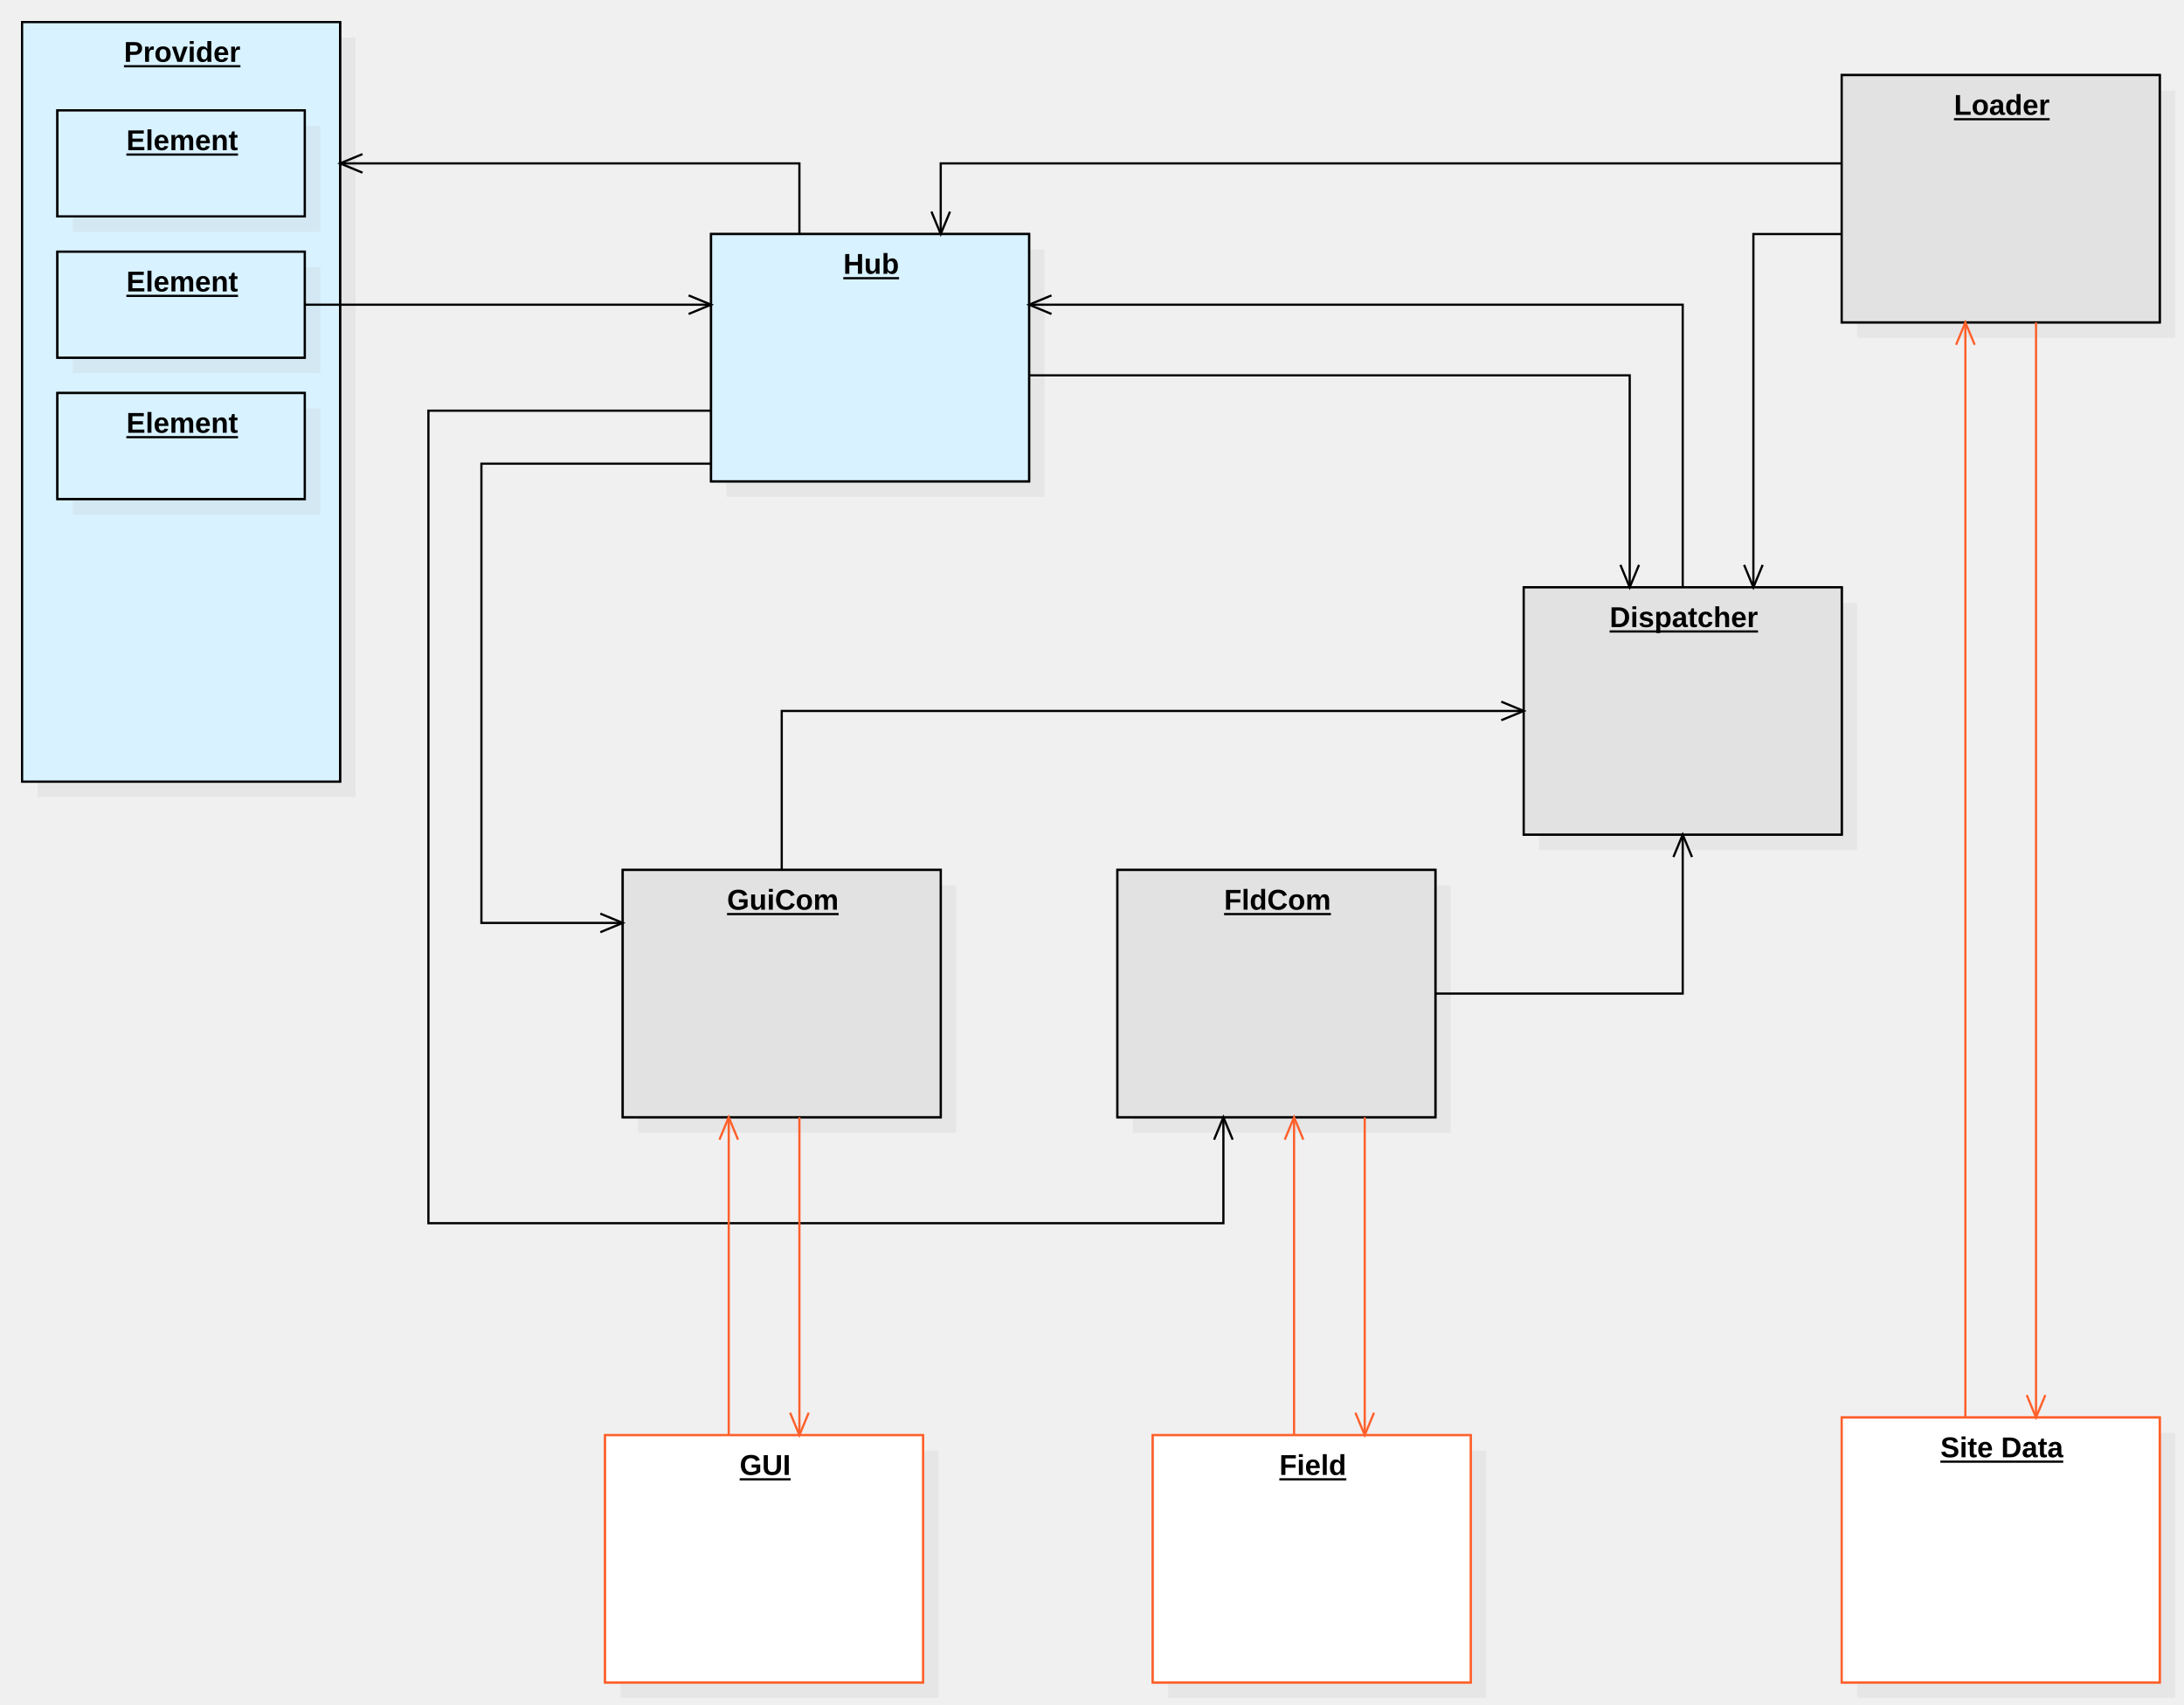
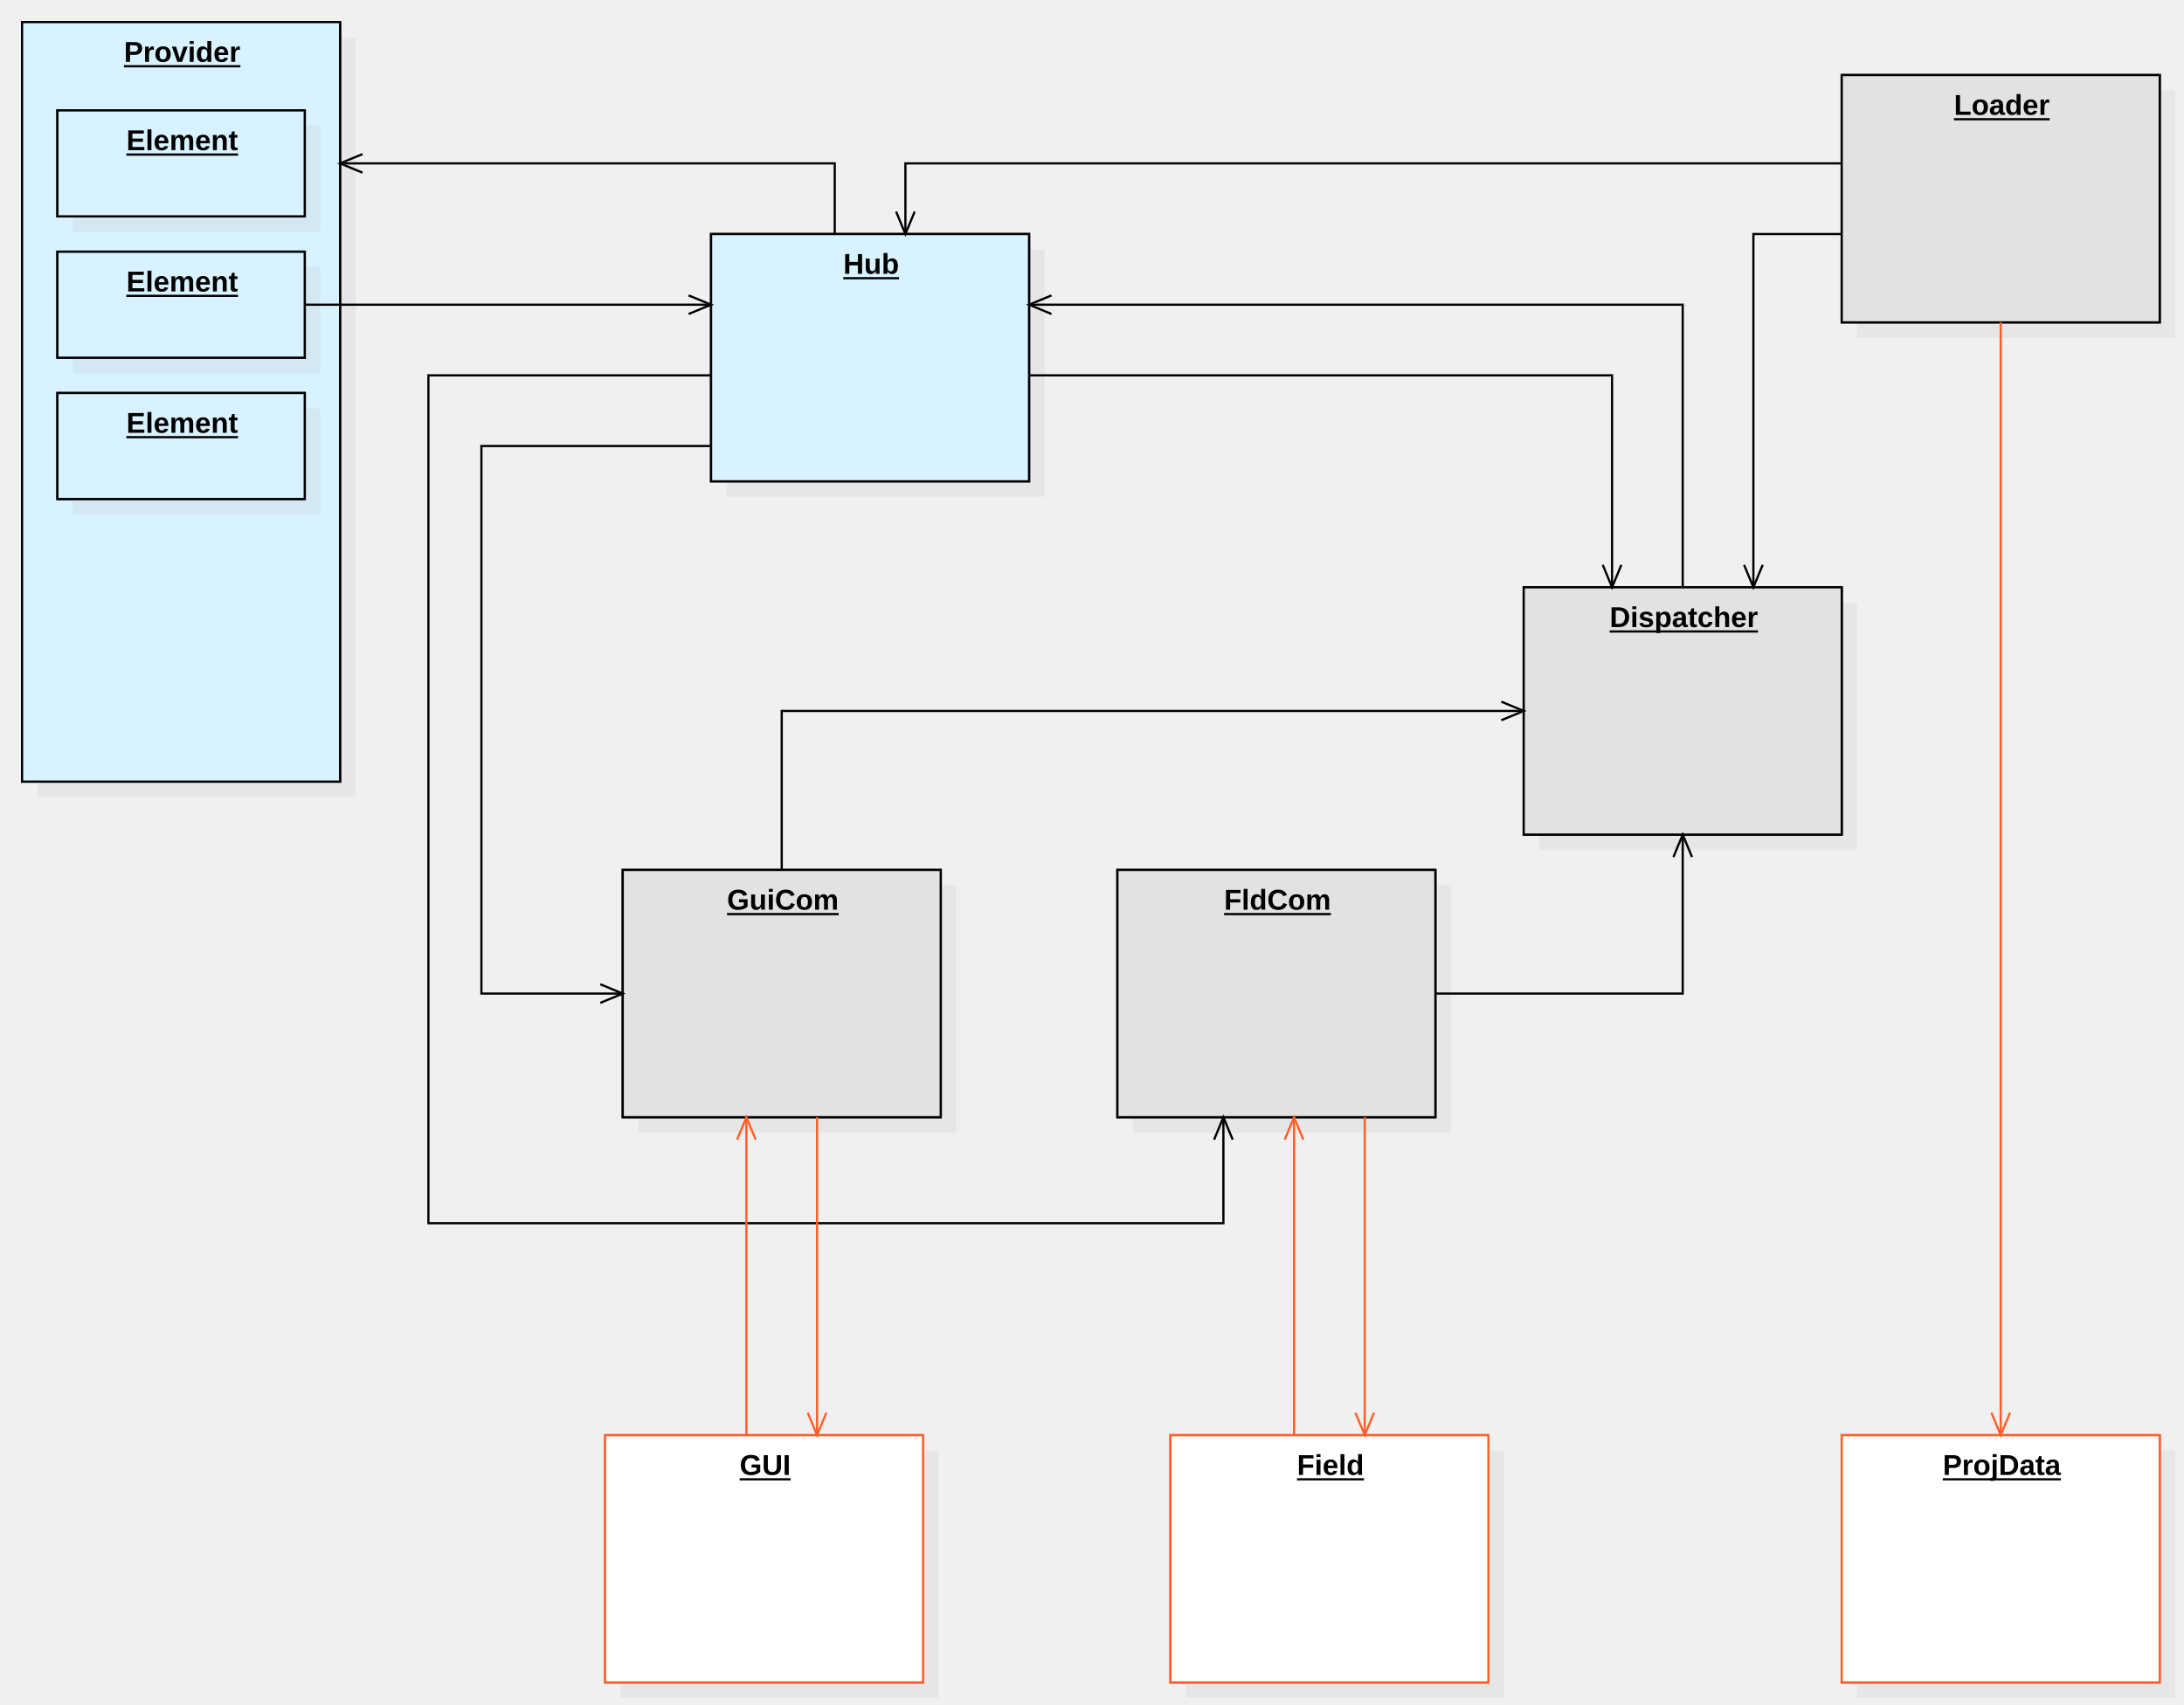
<svg xmlns="http://www.w3.org/2000/svg" version="1.1" width="989" height="772">
  <defs />
  <g>
    <g>
      <rect fill="#C0C0C0" stroke="none" x="415" y="135" width="144" height="112" transform="matrix(1 0 0 1 -86 -22)" fill-opacity="0.2" />
    </g>
    <g>
      <rect fill="#D8F2FF" stroke="none" x="408" y="128" width="144" height="112" transform="matrix(1 0 0 1 -86 -22)" />
    </g>
    <g>
      <path fill="none" stroke="#000000" paint-order="fill stroke markers" d=" M 322 106 L 466 106 L 466 218 L 322 218 L 322 106 Z Z" stroke-miterlimit="10" stroke-dasharray="" />
    </g>
    <g>
      <rect fill="#D8F2FF" stroke="none" x="408" y="128" width="144" height="112" transform="matrix(1 0 0 1 -86 -22)" />
    </g>
    <g>
      <path fill="none" stroke="#000000" paint-order="fill stroke markers" d=" M 322 106 L 466 106 L 466 218 L 322 218 L 322 106 Z Z" stroke-miterlimit="10" stroke-dasharray="" />
    </g>
    <g>
      <g>
        <path fill="none" stroke="none" />
        <text fill="#000000" stroke="none" font-family="Arial" font-size="13px" font-style="normal" font-weight="bold" text-decoration="undefined" x="480.5" y="141.5" text-anchor="middle" dominant-baseline="central" transform="matrix(1 0 0 1 -86 -22)">
Hub</text>
        <path fill="none" stroke="#000000" paint-order="fill stroke markers" d=" M 407.135 126 L 381.865 126" stroke-miterlimit="10" stroke-dasharray="" />
      </g>
    </g>
    <g>
      <rect fill="#C0C0C0" stroke="none" x="783" y="295" width="144" height="112" transform="matrix(1 0 0 1 -86 -22)" fill-opacity="0.2" />
    </g>
    <g>
      <rect fill="#E2E2E2" stroke="none" x="776" y="288" width="144" height="112" transform="matrix(1 0 0 1 -86 -22)" />
    </g>
    <g>
      <path fill="none" stroke="#000000" paint-order="fill stroke markers" d=" M 690 266 L 834 266 L 834 378 L 690 378 L 690 266 Z Z" stroke-miterlimit="10" stroke-dasharray="" />
    </g>
    <g>
      <rect fill="#E2E2E2" stroke="none" x="776" y="288" width="144" height="112" transform="matrix(1 0 0 1 -86 -22)" />
    </g>
    <g>
      <path fill="none" stroke="#000000" paint-order="fill stroke markers" d=" M 690 266 L 834 266 L 834 378 L 690 378 L 690 266 Z Z" stroke-miterlimit="10" stroke-dasharray="" />
    </g>
    <g>
      <g>
        <path fill="none" stroke="none" />
        <text fill="#000000" stroke="none" font-family="Arial" font-size="13px" font-style="normal" font-weight="bold" text-decoration="undefined" x="848.5" y="301.5" text-anchor="middle" dominant-baseline="central" transform="matrix(1 0 0 1 -86 -22)">
Dispatcher</text>
        <path fill="none" stroke="#000000" paint-order="fill stroke markers" d=" M 796.095 286 L 728.905 286" stroke-miterlimit="10" stroke-dasharray="" />
      </g>
    </g>
    <g>
      <rect fill="#C0C0C0" stroke="none" x="103" y="39" width="144" height="344" transform="matrix(1 0 0 1 -86 -22)" fill-opacity="0.2" />
    </g>
    <g>
      <rect fill="#D8F2FF" stroke="none" x="96" y="32" width="144" height="344" transform="matrix(1 0 0 1 -86 -22)" />
    </g>
    <g>
      <path fill="none" stroke="#000000" paint-order="fill stroke markers" d=" M 10 10 L 154 10 L 154 354 L 10 354 L 10 10 Z Z" stroke-miterlimit="10" stroke-dasharray="" />
    </g>
    <g>
      <rect fill="#D8F2FF" stroke="none" x="96" y="32" width="144" height="344" transform="matrix(1 0 0 1 -86 -22)" />
    </g>
    <g>
      <path fill="none" stroke="#000000" paint-order="fill stroke markers" d=" M 10 10 L 154 10 L 154 354 L 10 354 L 10 10 Z Z" stroke-miterlimit="10" stroke-dasharray="" />
    </g>
    <g>
      <g>
        <path fill="none" stroke="none" />
        <text fill="#000000" stroke="none" font-family="Arial" font-size="13px" font-style="normal" font-weight="bold" text-decoration="undefined" x="168.5" y="45.5" text-anchor="middle" dominant-baseline="central" transform="matrix(1 0 0 1 -86 -22)">
Provider</text>
        <path fill="none" stroke="#000000" paint-order="fill stroke markers" d=" M 108.871 30 L 56.129 30" stroke-miterlimit="10" stroke-dasharray="" />
      </g>
    </g>
    <g>
-       <path fill="none" stroke="#000000" paint-order="fill stroke markers" d=" M 362 106 L 362 74 L 154 74" stroke-miterlimit="10" stroke-dasharray="" />
+       <path fill="none" stroke="#000000" paint-order="fill stroke markers" d=" M 378 106 L 378 74 L 154 74" stroke-miterlimit="10" stroke-dasharray="" />
    </g>
    <g>
      <path fill="none" stroke="#000000" paint-order="fill stroke markers" d=" M 164.163 69.79 L 154 74 L 164.163 78.21" stroke-miterlimit="10" stroke-dasharray="" />
    </g>
    <g>
      <path fill="none" stroke="#000000" paint-order="fill stroke markers" d=" M 762 266 L 762 138 L 466 138" stroke-miterlimit="10" stroke-dasharray="" />
    </g>
    <g>
      <path fill="none" stroke="#000000" paint-order="fill stroke markers" d=" M 476.163 133.79 L 466 138 L 476.163 142.21" stroke-miterlimit="10" stroke-dasharray="" />
    </g>
    <g>
-       <path fill="none" stroke="#000000" paint-order="fill stroke markers" d=" M 466 170 L 738 170 L 738 266" stroke-miterlimit="10" stroke-dasharray="" />
-     </g>
-     <g>
-       <path fill="none" stroke="#000000" paint-order="fill stroke markers" d=" M 733.79 255.837 L 738 266 L 742.21 255.837" stroke-miterlimit="10" stroke-dasharray="" />
+       <path fill="none" stroke="#000000" paint-order="fill stroke markers" d=" M 466 170 L 730 170 L 730 266" stroke-miterlimit="10" stroke-dasharray="" />
+     </g>
+     <g>
+       <path fill="none" stroke="#000000" paint-order="fill stroke markers" d=" M 725.79 255.837 L 730 266 L 734.21 255.837" stroke-miterlimit="10" stroke-dasharray="" />
    </g>
    <g>
      <rect fill="#C0C0C0" stroke="none" x="375" y="423" width="144" height="112" transform="matrix(1 0 0 1 -86 -22)" fill-opacity="0.2" />
    </g>
    <g>
      <rect fill="#E2E2E2" stroke="none" x="368" y="416" width="144" height="112" transform="matrix(1 0 0 1 -86 -22)" />
    </g>
    <g>
      <path fill="none" stroke="#000000" paint-order="fill stroke markers" d=" M 282 394 L 426 394 L 426 506 L 282 506 L 282 394 Z Z" stroke-miterlimit="10" stroke-dasharray="" />
    </g>
    <g>
      <rect fill="#E2E2E2" stroke="none" x="368" y="416" width="144" height="112" transform="matrix(1 0 0 1 -86 -22)" />
    </g>
    <g>
      <path fill="none" stroke="#000000" paint-order="fill stroke markers" d=" M 282 394 L 426 394 L 426 506 L 282 506 L 282 394 Z Z" stroke-miterlimit="10" stroke-dasharray="" />
    </g>
    <g>
      <g>
        <path fill="none" stroke="none" />
        <text fill="#000000" stroke="none" font-family="Arial" font-size="13px" font-style="normal" font-weight="bold" text-decoration="undefined" x="440.5" y="429.5" text-anchor="middle" dominant-baseline="central" transform="matrix(1 0 0 1 -86 -22)">
GuiCom</text>
        <path fill="none" stroke="#000000" paint-order="fill stroke markers" d=" M 379.776 414 L 329.224 414" stroke-miterlimit="10" stroke-dasharray="" />
      </g>
    </g>
    <g>
      <rect fill="#C0C0C0" stroke="none" x="599" y="423" width="144" height="112" transform="matrix(1 0 0 1 -86 -22)" fill-opacity="0.2" />
    </g>
    <g>
      <rect fill="#E2E2E2" stroke="none" x="592" y="416" width="144" height="112" transform="matrix(1 0 0 1 -86 -22)" />
    </g>
    <g>
      <path fill="none" stroke="#000000" paint-order="fill stroke markers" d=" M 506 394 L 650 394 L 650 506 L 506 506 L 506 394 Z Z" stroke-miterlimit="10" stroke-dasharray="" />
    </g>
    <g>
      <rect fill="#E2E2E2" stroke="none" x="592" y="416" width="144" height="112" transform="matrix(1 0 0 1 -86 -22)" />
    </g>
    <g>
      <path fill="none" stroke="#000000" paint-order="fill stroke markers" d=" M 506 394 L 650 394 L 650 506 L 506 506 L 506 394 Z Z" stroke-miterlimit="10" stroke-dasharray="" />
    </g>
    <g>
      <g>
        <path fill="none" stroke="none" />
        <text fill="#000000" stroke="none" font-family="Arial" font-size="13px" font-style="normal" font-weight="bold" text-decoration="undefined" x="664.5" y="429.5" text-anchor="middle" dominant-baseline="central" transform="matrix(1 0 0 1 -86 -22)">
FldCom</text>
        <path fill="none" stroke="#000000" paint-order="fill stroke markers" d=" M 602.691 414 L 554.309 414" stroke-miterlimit="10" stroke-dasharray="" />
      </g>
    </g>
    <g>
-       <path fill="none" stroke="#000000" paint-order="fill stroke markers" d=" M 322 210 L 218 210 L 218 418 L 282 418" stroke-miterlimit="10" stroke-dasharray="" />
-     </g>
-     <g>
-       <path fill="none" stroke="#000000" paint-order="fill stroke markers" d=" M 271.837 422.21 L 282 418 L 271.837 413.79" stroke-miterlimit="10" stroke-dasharray="" />
-     </g>
-     <g>
-       <path fill="none" stroke="#000000" paint-order="fill stroke markers" d=" M 322 186 L 194 186 L 194 554 L 554 554 L 554 506" stroke-miterlimit="10" stroke-dasharray="" />
+       <path fill="none" stroke="#000000" paint-order="fill stroke markers" d=" M 322 202 L 218 202 L 218 450 L 282 450" stroke-miterlimit="10" stroke-dasharray="" />
+     </g>
+     <g>
+       <path fill="none" stroke="#000000" paint-order="fill stroke markers" d=" M 271.837 454.21 L 282 450 L 271.837 445.79" stroke-miterlimit="10" stroke-dasharray="" />
+     </g>
+     <g>
+       <path fill="none" stroke="#000000" paint-order="fill stroke markers" d=" M 322 170 L 194 170 L 194 554 L 554 554 L 554 506" stroke-miterlimit="10" stroke-dasharray="" />
    </g>
    <g>
      <path fill="none" stroke="#000000" paint-order="fill stroke markers" d=" M 558.21 516.163 L 554 506 L 549.79 516.163" stroke-miterlimit="10" stroke-dasharray="" />
    </g>
    <g>
      <path fill="none" stroke="#000000" paint-order="fill stroke markers" d=" M 354 394 L 354 322 L 690 322" stroke-miterlimit="10" stroke-dasharray="" />
    </g>
    <g>
      <path fill="none" stroke="#000000" paint-order="fill stroke markers" d=" M 679.837 326.21 L 690 322 L 679.837 317.79" stroke-miterlimit="10" stroke-dasharray="" />
    </g>
    <g>
      <path fill="none" stroke="#000000" paint-order="fill stroke markers" d=" M 650 450 L 762 450 L 762 378" stroke-miterlimit="10" stroke-dasharray="" />
    </g>
    <g>
      <path fill="none" stroke="#000000" paint-order="fill stroke markers" d=" M 766.21 388.163 L 762 378 L 757.79 388.163" stroke-miterlimit="10" stroke-dasharray="" />
    </g>
    <g>
      <rect fill="#C0C0C0" stroke="none" x="119" y="79" width="112" height="48" transform="matrix(1 0 0 1 -86 -22)" fill-opacity="0.2" />
    </g>
    <g>
      <rect fill="#D8F2FF" stroke="none" x="112" y="72" width="112" height="48" transform="matrix(1 0 0 1 -86 -22)" />
    </g>
    <g>
      <path fill="none" stroke="#000000" paint-order="fill stroke markers" d=" M 26 50 L 138 50 L 138 98 L 26 98 L 26 50 Z Z" stroke-miterlimit="10" stroke-dasharray="" />
    </g>
    <g>
      <rect fill="#D8F2FF" stroke="none" x="112" y="72" width="112" height="48" transform="matrix(1 0 0 1 -86 -22)" />
    </g>
    <g>
      <path fill="none" stroke="#000000" paint-order="fill stroke markers" d=" M 26 50 L 138 50 L 138 98 L 26 98 L 26 50 Z Z" stroke-miterlimit="10" stroke-dasharray="" />
    </g>
    <g>
      <g>
        <path fill="none" stroke="none" />
        <text fill="#000000" stroke="none" font-family="Arial" font-size="13px" font-style="normal" font-weight="bold" text-decoration="undefined" x="168.5" y="85.5" text-anchor="middle" dominant-baseline="central" transform="matrix(1 0 0 1 -86 -22)">
Element</text>
        <path fill="none" stroke="#000000" paint-order="fill stroke markers" d=" M 107.786 70 L 57.214 70" stroke-miterlimit="10" stroke-dasharray="" />
      </g>
    </g>
    <g>
      <rect fill="#C0C0C0" stroke="none" x="119" y="143" width="112" height="48" transform="matrix(1 0 0 1 -86 -22)" fill-opacity="0.2" />
    </g>
    <g>
      <rect fill="#D8F2FF" stroke="none" x="112" y="136" width="112" height="48" transform="matrix(1 0 0 1 -86 -22)" />
    </g>
    <g>
      <path fill="none" stroke="#000000" paint-order="fill stroke markers" d=" M 26 114 L 138 114 L 138 162 L 26 162 L 26 114 Z Z" stroke-miterlimit="10" stroke-dasharray="" />
    </g>
    <g>
      <rect fill="#D8F2FF" stroke="none" x="112" y="136" width="112" height="48" transform="matrix(1 0 0 1 -86 -22)" />
    </g>
    <g>
      <path fill="none" stroke="#000000" paint-order="fill stroke markers" d=" M 26 114 L 138 114 L 138 162 L 26 162 L 26 114 Z Z" stroke-miterlimit="10" stroke-dasharray="" />
    </g>
    <g>
      <g>
        <path fill="none" stroke="none" />
        <text fill="#000000" stroke="none" font-family="Arial" font-size="13px" font-style="normal" font-weight="bold" text-decoration="undefined" x="168.5" y="149.5" text-anchor="middle" dominant-baseline="central" transform="matrix(1 0 0 1 -86 -22)">
Element</text>
        <path fill="none" stroke="#000000" paint-order="fill stroke markers" d=" M 107.786 134 L 57.214 134" stroke-miterlimit="10" stroke-dasharray="" />
      </g>
    </g>
    <g>
      <rect fill="#C0C0C0" stroke="none" x="119" y="207" width="112" height="48" transform="matrix(1 0 0 1 -86 -22)" fill-opacity="0.2" />
    </g>
    <g>
      <rect fill="#D8F2FF" stroke="none" x="112" y="200" width="112" height="48" transform="matrix(1 0 0 1 -86 -22)" />
    </g>
    <g>
      <path fill="none" stroke="#000000" paint-order="fill stroke markers" d=" M 26 178 L 138 178 L 138 226 L 26 226 L 26 178 Z Z" stroke-miterlimit="10" stroke-dasharray="" />
    </g>
    <g>
      <rect fill="#D8F2FF" stroke="none" x="112" y="200" width="112" height="48" transform="matrix(1 0 0 1 -86 -22)" />
    </g>
    <g>
      <path fill="none" stroke="#000000" paint-order="fill stroke markers" d=" M 26 178 L 138 178 L 138 226 L 26 226 L 26 178 Z Z" stroke-miterlimit="10" stroke-dasharray="" />
    </g>
    <g>
      <g>
        <path fill="none" stroke="none" />
        <text fill="#000000" stroke="none" font-family="Arial" font-size="13px" font-style="normal" font-weight="bold" text-decoration="undefined" x="168.5" y="213.5" text-anchor="middle" dominant-baseline="central" transform="matrix(1 0 0 1 -86 -22)">
Element</text>
        <path fill="none" stroke="#000000" paint-order="fill stroke markers" d=" M 107.786 198 L 57.214 198" stroke-miterlimit="10" stroke-dasharray="" />
      </g>
    </g>
    <g>
      <path fill="none" stroke="#000000" paint-order="fill stroke markers" d=" M 138 138 L 322 138" stroke-miterlimit="10" stroke-dasharray="" />
    </g>
    <g>
      <path fill="none" stroke="#000000" paint-order="fill stroke markers" d=" M 311.837 142.21 L 322 138 L 311.837 133.79" stroke-miterlimit="10" stroke-dasharray="" />
    </g>
    <g>
      <rect fill="#C0C0C0" stroke="none" x="927" y="63" width="144" height="112" transform="matrix(1 0 0 1 -86 -22)" fill-opacity="0.2" />
    </g>
    <g>
      <rect fill="#E2E2E2" stroke="none" x="920" y="56" width="144" height="112" transform="matrix(1 0 0 1 -86 -22)" />
    </g>
    <g>
      <path fill="none" stroke="#000000" paint-order="fill stroke markers" d=" M 834 34 L 978 34 L 978 146 L 834 146 L 834 34 Z Z" stroke-miterlimit="10" stroke-dasharray="" />
    </g>
    <g>
      <rect fill="#E2E2E2" stroke="none" x="920" y="56" width="144" height="112" transform="matrix(1 0 0 1 -86 -22)" />
    </g>
    <g>
      <path fill="none" stroke="#000000" paint-order="fill stroke markers" d=" M 834 34 L 978 34 L 978 146 L 834 146 L 834 34 Z Z" stroke-miterlimit="10" stroke-dasharray="" />
    </g>
    <g>
      <g>
        <path fill="none" stroke="none" />
        <text fill="#000000" stroke="none" font-family="Arial" font-size="13px" font-style="normal" font-weight="bold" text-decoration="undefined" x="992.5" y="69.5" text-anchor="middle" dominant-baseline="central" transform="matrix(1 0 0 1 -86 -22)">
Loader</text>
        <path fill="none" stroke="#000000" paint-order="fill stroke markers" d=" M 928.171 54 L 884.829 54" stroke-miterlimit="10" stroke-dasharray="" />
      </g>
    </g>
    <g>
-       <path fill="none" stroke="#000000" paint-order="fill stroke markers" d=" M 834 74 L 426 74 L 426 106" stroke-miterlimit="10" stroke-dasharray="" />
-     </g>
-     <g>
-       <path fill="none" stroke="#000000" paint-order="fill stroke markers" d=" M 421.79 95.837 L 426 106 L 430.21 95.837" stroke-miterlimit="10" stroke-dasharray="" />
+       <path fill="none" stroke="#000000" paint-order="fill stroke markers" d=" M 834 74 L 410 74 L 410 106" stroke-miterlimit="10" stroke-dasharray="" />
+     </g>
+     <g>
+       <path fill="none" stroke="#000000" paint-order="fill stroke markers" d=" M 405.79 95.837 L 410 106 L 414.21 95.837" stroke-miterlimit="10" stroke-dasharray="" />
    </g>
    <g>
      <rect fill="#C0C0C0" stroke="none" x="367" y="679" width="144" height="112" transform="matrix(1 0 0 1 -86 -22)" fill-opacity="0.2" />
    </g>
    <g>
      <rect fill="#ffffff" stroke="none" x="360" y="672" width="144" height="112" transform="matrix(1 0 0 1 -86 -22)" />
    </g>
    <g>
      <path fill="none" stroke="#FF602B" paint-order="fill stroke markers" d=" M 274 650 L 418 650 L 418 762 L 274 762 L 274 650 Z Z" stroke-miterlimit="10" stroke-dasharray="" />
    </g>
    <g>
      <rect fill="#ffffff" stroke="none" x="360" y="672" width="144" height="112" transform="matrix(1 0 0 1 -86 -22)" />
    </g>
    <g>
      <path fill="none" stroke="#FF602B" paint-order="fill stroke markers" d=" M 274 650 L 418 650 L 418 762 L 274 762 L 274 650 Z Z" stroke-miterlimit="10" stroke-dasharray="" />
    </g>
    <g>
      <g>
        <path fill="none" stroke="none" />
        <text fill="#000000" stroke="none" font-family="Arial" font-size="13px" font-style="normal" font-weight="bold" text-decoration="undefined" x="432.5" y="685.5" text-anchor="middle" dominant-baseline="central" transform="matrix(1 0 0 1 -86 -22)">
GUI</text>
        <path fill="none" stroke="#000000" paint-order="fill stroke markers" d=" M 358.056 670 L 334.944 670" stroke-miterlimit="10" stroke-dasharray="" />
      </g>
    </g>
    <g>
-       <rect fill="#C0C0C0" stroke="none" x="615" y="679" width="144" height="112" transform="matrix(1 0 0 1 -86 -22)" fill-opacity="0.2" />
-     </g>
-     <g>
-       <rect fill="#ffffff" stroke="none" x="608" y="672" width="144" height="112" transform="matrix(1 0 0 1 -86 -22)" />
-     </g>
-     <g>
-       <path fill="none" stroke="#FF602B" paint-order="fill stroke markers" d=" M 522 650 L 666 650 L 666 762 L 522 762 L 522 650 Z Z" stroke-miterlimit="10" stroke-dasharray="" />
-     </g>
-     <g>
-       <rect fill="#ffffff" stroke="none" x="608" y="672" width="144" height="112" transform="matrix(1 0 0 1 -86 -22)" />
-     </g>
-     <g>
-       <path fill="none" stroke="#FF602B" paint-order="fill stroke markers" d=" M 522 650 L 666 650 L 666 762 L 522 762 L 522 650 Z Z" stroke-miterlimit="10" stroke-dasharray="" />
-     </g>
-     <g>
-       <g>
-         <path fill="none" stroke="none" />
-         <text fill="#000000" stroke="none" font-family="Arial" font-size="13px" font-style="normal" font-weight="bold" text-decoration="undefined" x="680.5" y="685.5" text-anchor="middle" dominant-baseline="central" transform="matrix(1 0 0 1 -86 -22)">
+       <rect fill="#C0C0C0" stroke="none" x="623" y="679" width="144" height="112" transform="matrix(1 0 0 1 -86 -22)" fill-opacity="0.2" />
+     </g>
+     <g>
+       <rect fill="#ffffff" stroke="none" x="616" y="672" width="144" height="112" transform="matrix(1 0 0 1 -86 -22)" />
+     </g>
+     <g>
+       <path fill="none" stroke="#FF602B" paint-order="fill stroke markers" d=" M 530 650 L 674 650 L 674 762 L 530 762 L 530 650 Z Z" stroke-miterlimit="10" stroke-dasharray="" />
+     </g>
+     <g>
+       <rect fill="#ffffff" stroke="none" x="616" y="672" width="144" height="112" transform="matrix(1 0 0 1 -86 -22)" />
+     </g>
+     <g>
+       <path fill="none" stroke="#FF602B" paint-order="fill stroke markers" d=" M 530 650 L 674 650 L 674 762 L 530 762 L 530 650 Z Z" stroke-miterlimit="10" stroke-dasharray="" />
+     </g>
+     <g>
+       <g>
+         <path fill="none" stroke="none" />
+         <text fill="#000000" stroke="none" font-family="Arial" font-size="13px" font-style="normal" font-weight="bold" text-decoration="undefined" x="688.5" y="685.5" text-anchor="middle" dominant-baseline="central" transform="matrix(1 0 0 1 -86 -22)">
Field</text>
-         <path fill="none" stroke="#000000" paint-order="fill stroke markers" d=" M 609.668 670 L 579.332 670" stroke-miterlimit="10" stroke-dasharray="" />
-       </g>
-     </g>
-     <g>
-       <rect fill="#C0C0C0" stroke="none" x="927" y="671" width="144" height="120" transform="matrix(1 0 0 1 -86 -22)" fill-opacity="0.2" />
-     </g>
-     <g>
-       <rect fill="#ffffff" stroke="none" x="920" y="664" width="144" height="120" transform="matrix(1 0 0 1 -86 -22)" />
-     </g>
-     <g>
-       <path fill="none" stroke="#FF602B" paint-order="fill stroke markers" d=" M 834 642 L 978 642 L 978 762 L 834 762 L 834 642 Z Z" stroke-miterlimit="10" stroke-dasharray="" />
-     </g>
-     <g>
-       <rect fill="#ffffff" stroke="none" x="920" y="664" width="144" height="120" transform="matrix(1 0 0 1 -86 -22)" />
-     </g>
-     <g>
-       <path fill="none" stroke="#FF602B" paint-order="fill stroke markers" d=" M 834 642 L 978 642 L 978 762 L 834 762 L 834 642 Z Z" stroke-miterlimit="10" stroke-dasharray="" />
-     </g>
-     <g>
-       <g>
-         <path fill="none" stroke="none" />
-         <text fill="#000000" stroke="none" font-family="Arial" font-size="13px" font-style="normal" font-weight="bold" text-decoration="undefined" x="992.5" y="677.5" text-anchor="middle" dominant-baseline="central" transform="matrix(1 0 0 1 -86 -22)">
- Site Data</text>
-         <path fill="none" stroke="#000000" paint-order="fill stroke markers" d=" M 934.315 662 L 878.685 662" stroke-miterlimit="10" stroke-dasharray="" />
-       </g>
-     </g>
-     <g>
-       <path fill="none" stroke="#FF602B" paint-order="fill stroke markers" d=" M 330 650 L 330 506" stroke-miterlimit="10" stroke-dasharray="" />
-     </g>
-     <g>
-       <path fill="none" stroke="#FF602B" paint-order="fill stroke markers" d=" M 334.21 516.163 L 330 506 L 325.79 516.163" stroke-miterlimit="10" stroke-dasharray="" />
-     </g>
-     <g>
-       <path fill="none" stroke="#FF602B" paint-order="fill stroke markers" d=" M 362 506 L 362 650" stroke-miterlimit="10" stroke-dasharray="" />
-     </g>
-     <g>
-       <path fill="none" stroke="#FF602B" paint-order="fill stroke markers" d=" M 357.79 639.837 L 362 650 L 366.21 639.837" stroke-miterlimit="10" stroke-dasharray="" />
+         <path fill="none" stroke="#000000" paint-order="fill stroke markers" d=" M 617.668 670 L 587.332 670" stroke-miterlimit="10" stroke-dasharray="" />
+       </g>
+     </g>
+     <g>
+       <rect fill="#C0C0C0" stroke="none" x="927" y="679" width="144" height="112" transform="matrix(1 0 0 1 -86 -22)" fill-opacity="0.2" />
+     </g>
+     <g>
+       <rect fill="#ffffff" stroke="none" x="920" y="672" width="144" height="112" transform="matrix(1 0 0 1 -86 -22)" />
+     </g>
+     <g>
+       <path fill="none" stroke="#FF602B" paint-order="fill stroke markers" d=" M 834 650 L 978 650 L 978 762 L 834 762 L 834 650 Z Z" stroke-miterlimit="10" stroke-dasharray="" />
+     </g>
+     <g>
+       <rect fill="#ffffff" stroke="none" x="920" y="672" width="144" height="112" transform="matrix(1 0 0 1 -86 -22)" />
+     </g>
+     <g>
+       <path fill="none" stroke="#FF602B" paint-order="fill stroke markers" d=" M 834 650 L 978 650 L 978 762 L 834 762 L 834 650 Z Z" stroke-miterlimit="10" stroke-dasharray="" />
+     </g>
+     <g>
+       <g>
+         <path fill="none" stroke="none" />
+         <text fill="#000000" stroke="none" font-family="Arial" font-size="13px" font-style="normal" font-weight="bold" text-decoration="undefined" x="992.5" y="685.5" text-anchor="middle" dominant-baseline="central" transform="matrix(1 0 0 1 -86 -22)">
+ ProjData</text>
+         <path fill="none" stroke="#000000" paint-order="fill stroke markers" d=" M 933.23 670 L 879.77 670" stroke-miterlimit="10" stroke-dasharray="" />
+       </g>
+     </g>
+     <g>
+       <path fill="none" stroke="#FF602B" paint-order="fill stroke markers" d=" M 338 650 L 338 506" stroke-miterlimit="10" stroke-dasharray="" />
+     </g>
+     <g>
+       <path fill="none" stroke="#FF602B" paint-order="fill stroke markers" d=" M 342.21 516.163 L 338 506 L 333.79 516.163" stroke-miterlimit="10" stroke-dasharray="" />
+     </g>
+     <g>
+       <path fill="none" stroke="#FF602B" paint-order="fill stroke markers" d=" M 370 506 L 370 650" stroke-miterlimit="10" stroke-dasharray="" />
+     </g>
+     <g>
+       <path fill="none" stroke="#FF602B" paint-order="fill stroke markers" d=" M 365.79 639.837 L 370 650 L 374.21 639.837" stroke-miterlimit="10" stroke-dasharray="" />
    </g>
    <g>
      <path fill="none" stroke="#FF602B" paint-order="fill stroke markers" d=" M 618 506 L 618 650" stroke-miterlimit="10" stroke-dasharray="" />
    </g>
    <g>
      <path fill="none" stroke="#FF602B" paint-order="fill stroke markers" d=" M 613.79 639.837 L 618 650 L 622.21 639.837" stroke-miterlimit="10" stroke-dasharray="" />
    </g>
    <g>
      <path fill="none" stroke="#FF602B" paint-order="fill stroke markers" d=" M 586 650 L 586 506" stroke-miterlimit="10" stroke-dasharray="" />
    </g>
    <g>
      <path fill="none" stroke="#FF602B" paint-order="fill stroke markers" d=" M 590.21 516.163 L 586 506 L 581.79 516.163" stroke-miterlimit="10" stroke-dasharray="" />
    </g>
    <g>
-       <path fill="none" stroke="#FF602B" paint-order="fill stroke markers" d=" M 890 642 L 890 146" stroke-miterlimit="10" stroke-dasharray="" />
-     </g>
-     <g>
-       <path fill="none" stroke="#FF602B" paint-order="fill stroke markers" d=" M 894.21 156.163 L 890 146 L 885.79 156.163" stroke-miterlimit="10" stroke-dasharray="" />
-     </g>
-     <g>
-       <path fill="none" stroke="#FF602B" paint-order="fill stroke markers" d=" M 922 146 L 922 642" stroke-miterlimit="10" stroke-dasharray="" />
-     </g>
-     <g>
-       <path fill="none" stroke="#FF602B" paint-order="fill stroke markers" d=" M 917.79 631.837 L 922 642 L 926.21 631.837" stroke-miterlimit="10" stroke-dasharray="" />
+       <path fill="none" stroke="#FF602B" paint-order="fill stroke markers" d=" M 906 146 L 906 650" stroke-miterlimit="10" stroke-dasharray="" />
+     </g>
+     <g>
+       <path fill="none" stroke="#FF602B" paint-order="fill stroke markers" d=" M 901.79 639.837 L 906 650 L 910.21 639.837" stroke-miterlimit="10" stroke-dasharray="" />
    </g>
    <g>
      <path fill="none" stroke="#000000" paint-order="fill stroke markers" d=" M 834 106 L 794 106 L 794 266" stroke-miterlimit="10" stroke-dasharray="" />
    </g>
    <g>
      <path fill="none" stroke="#000000" paint-order="fill stroke markers" d=" M 789.79 255.837 L 794 266 L 798.21 255.837" stroke-miterlimit="10" stroke-dasharray="" />
    </g>
  </g>
</svg>
